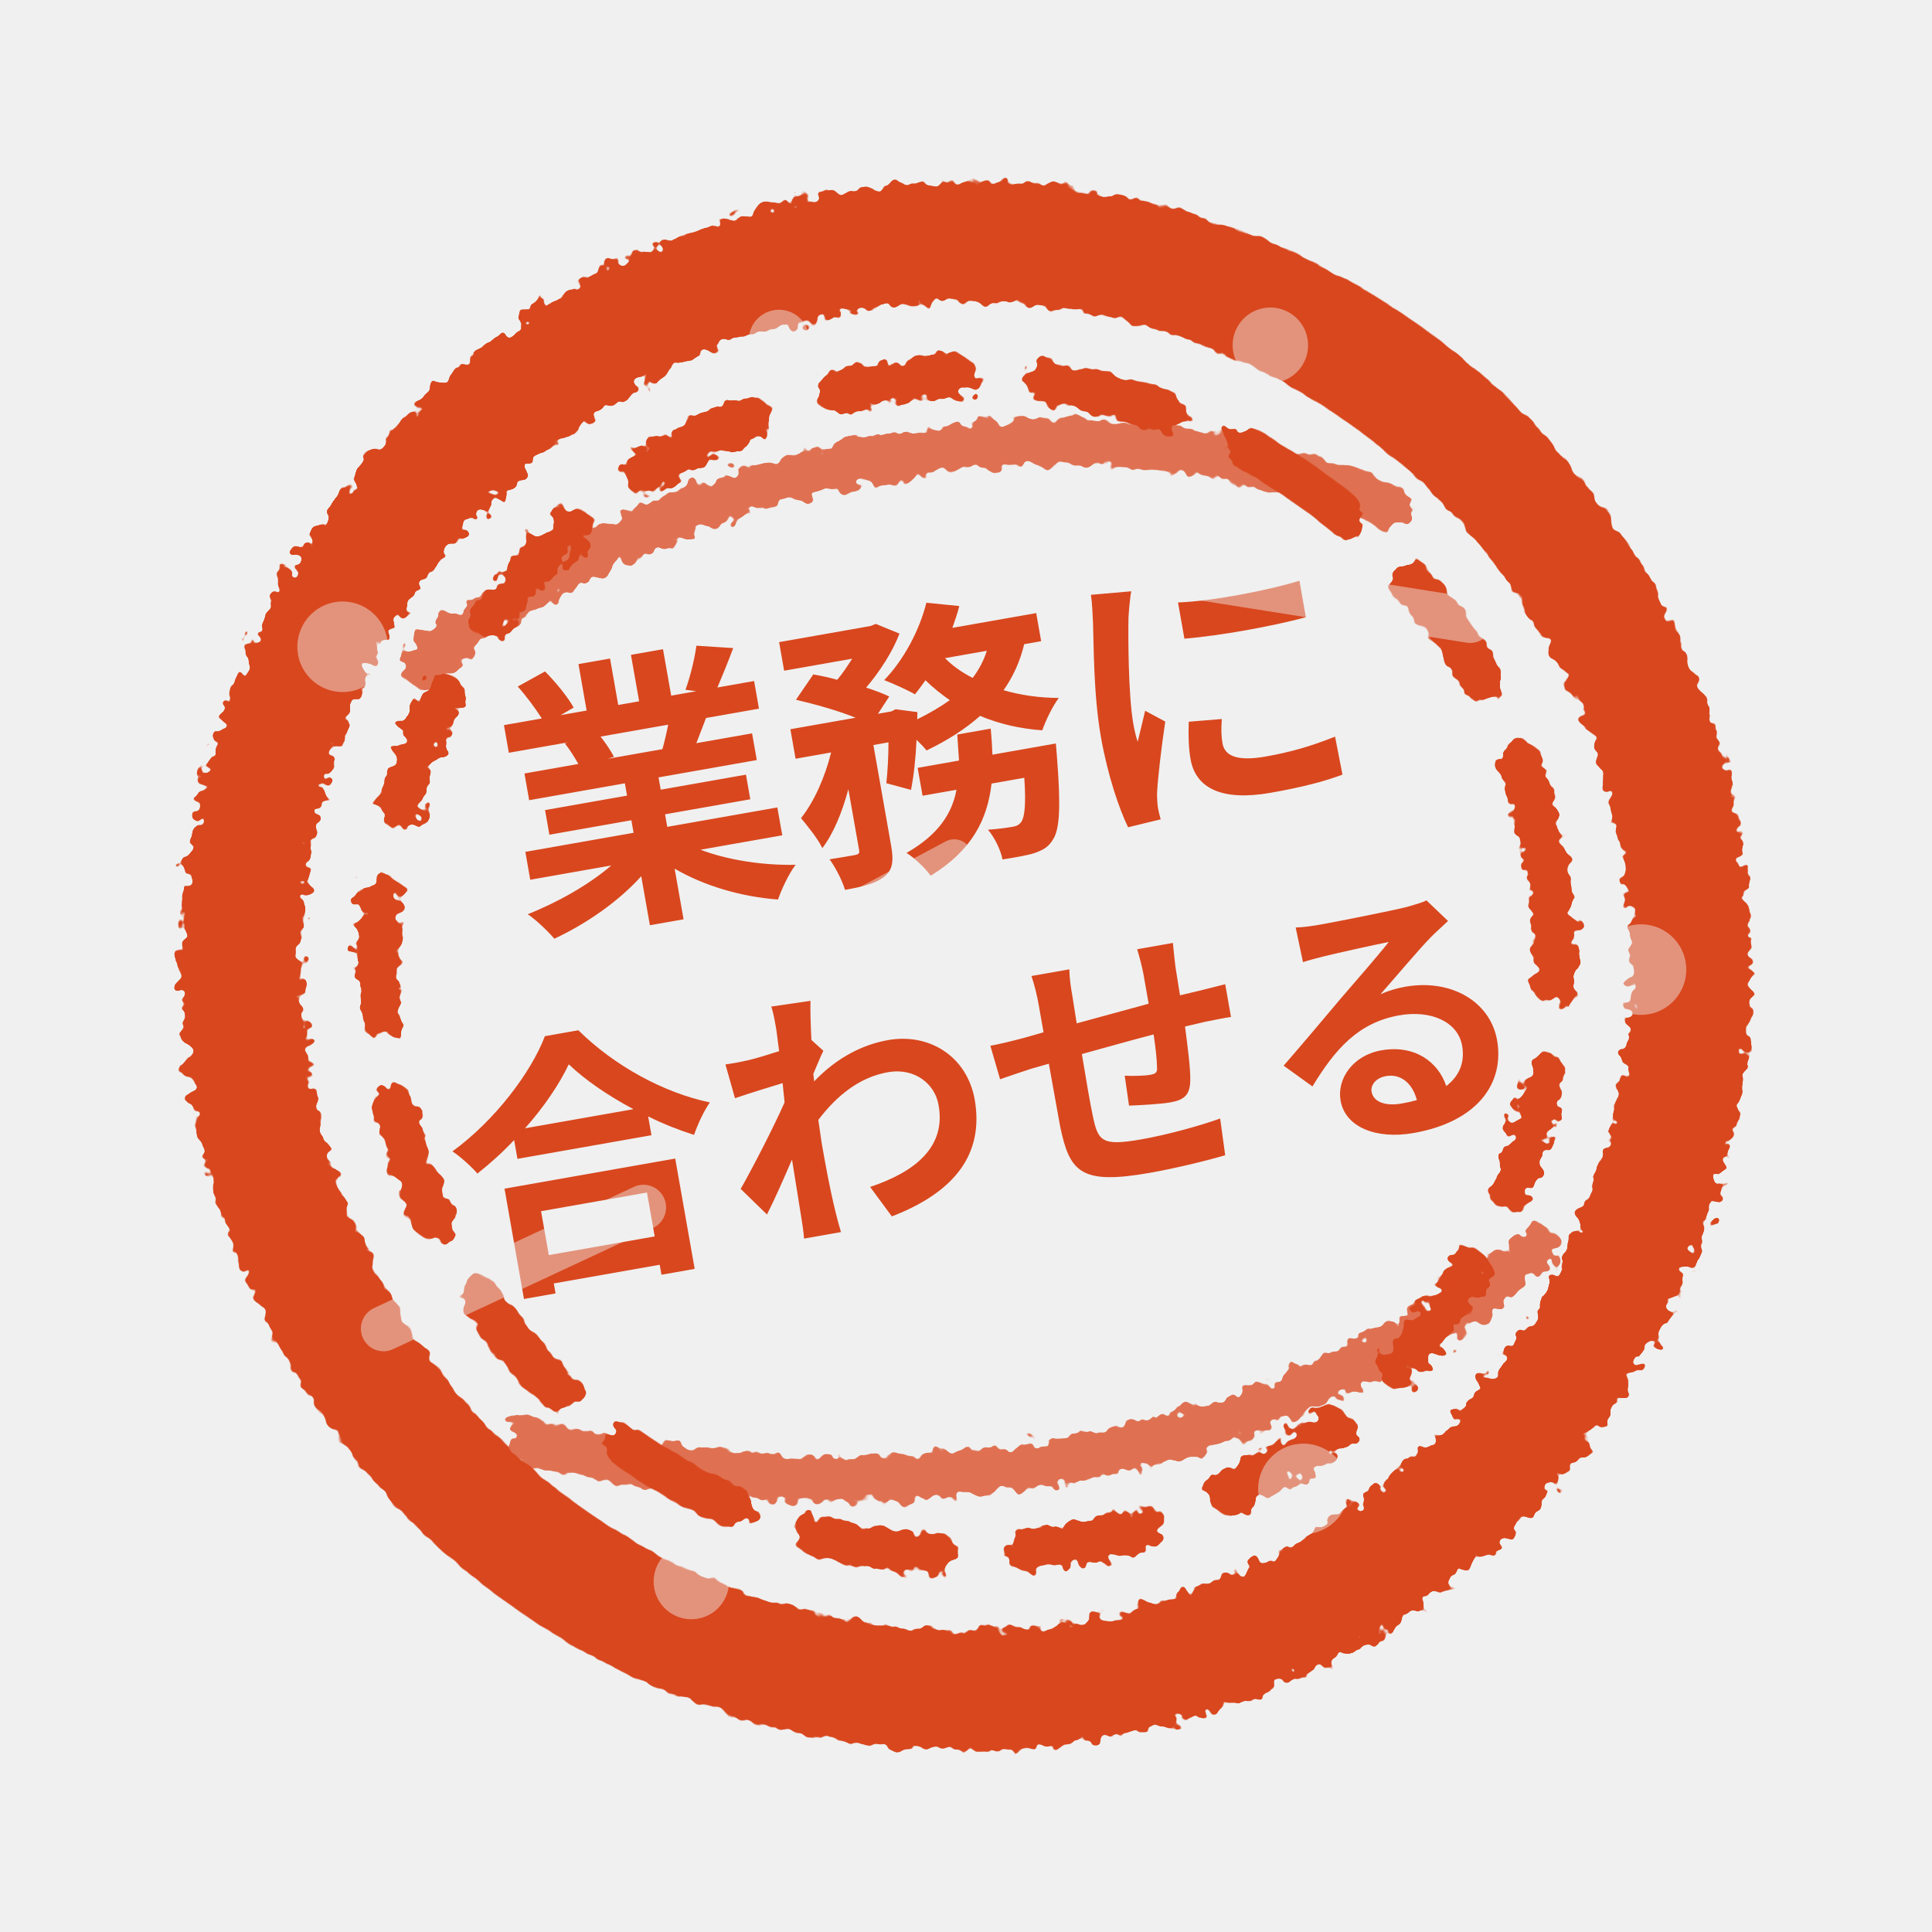
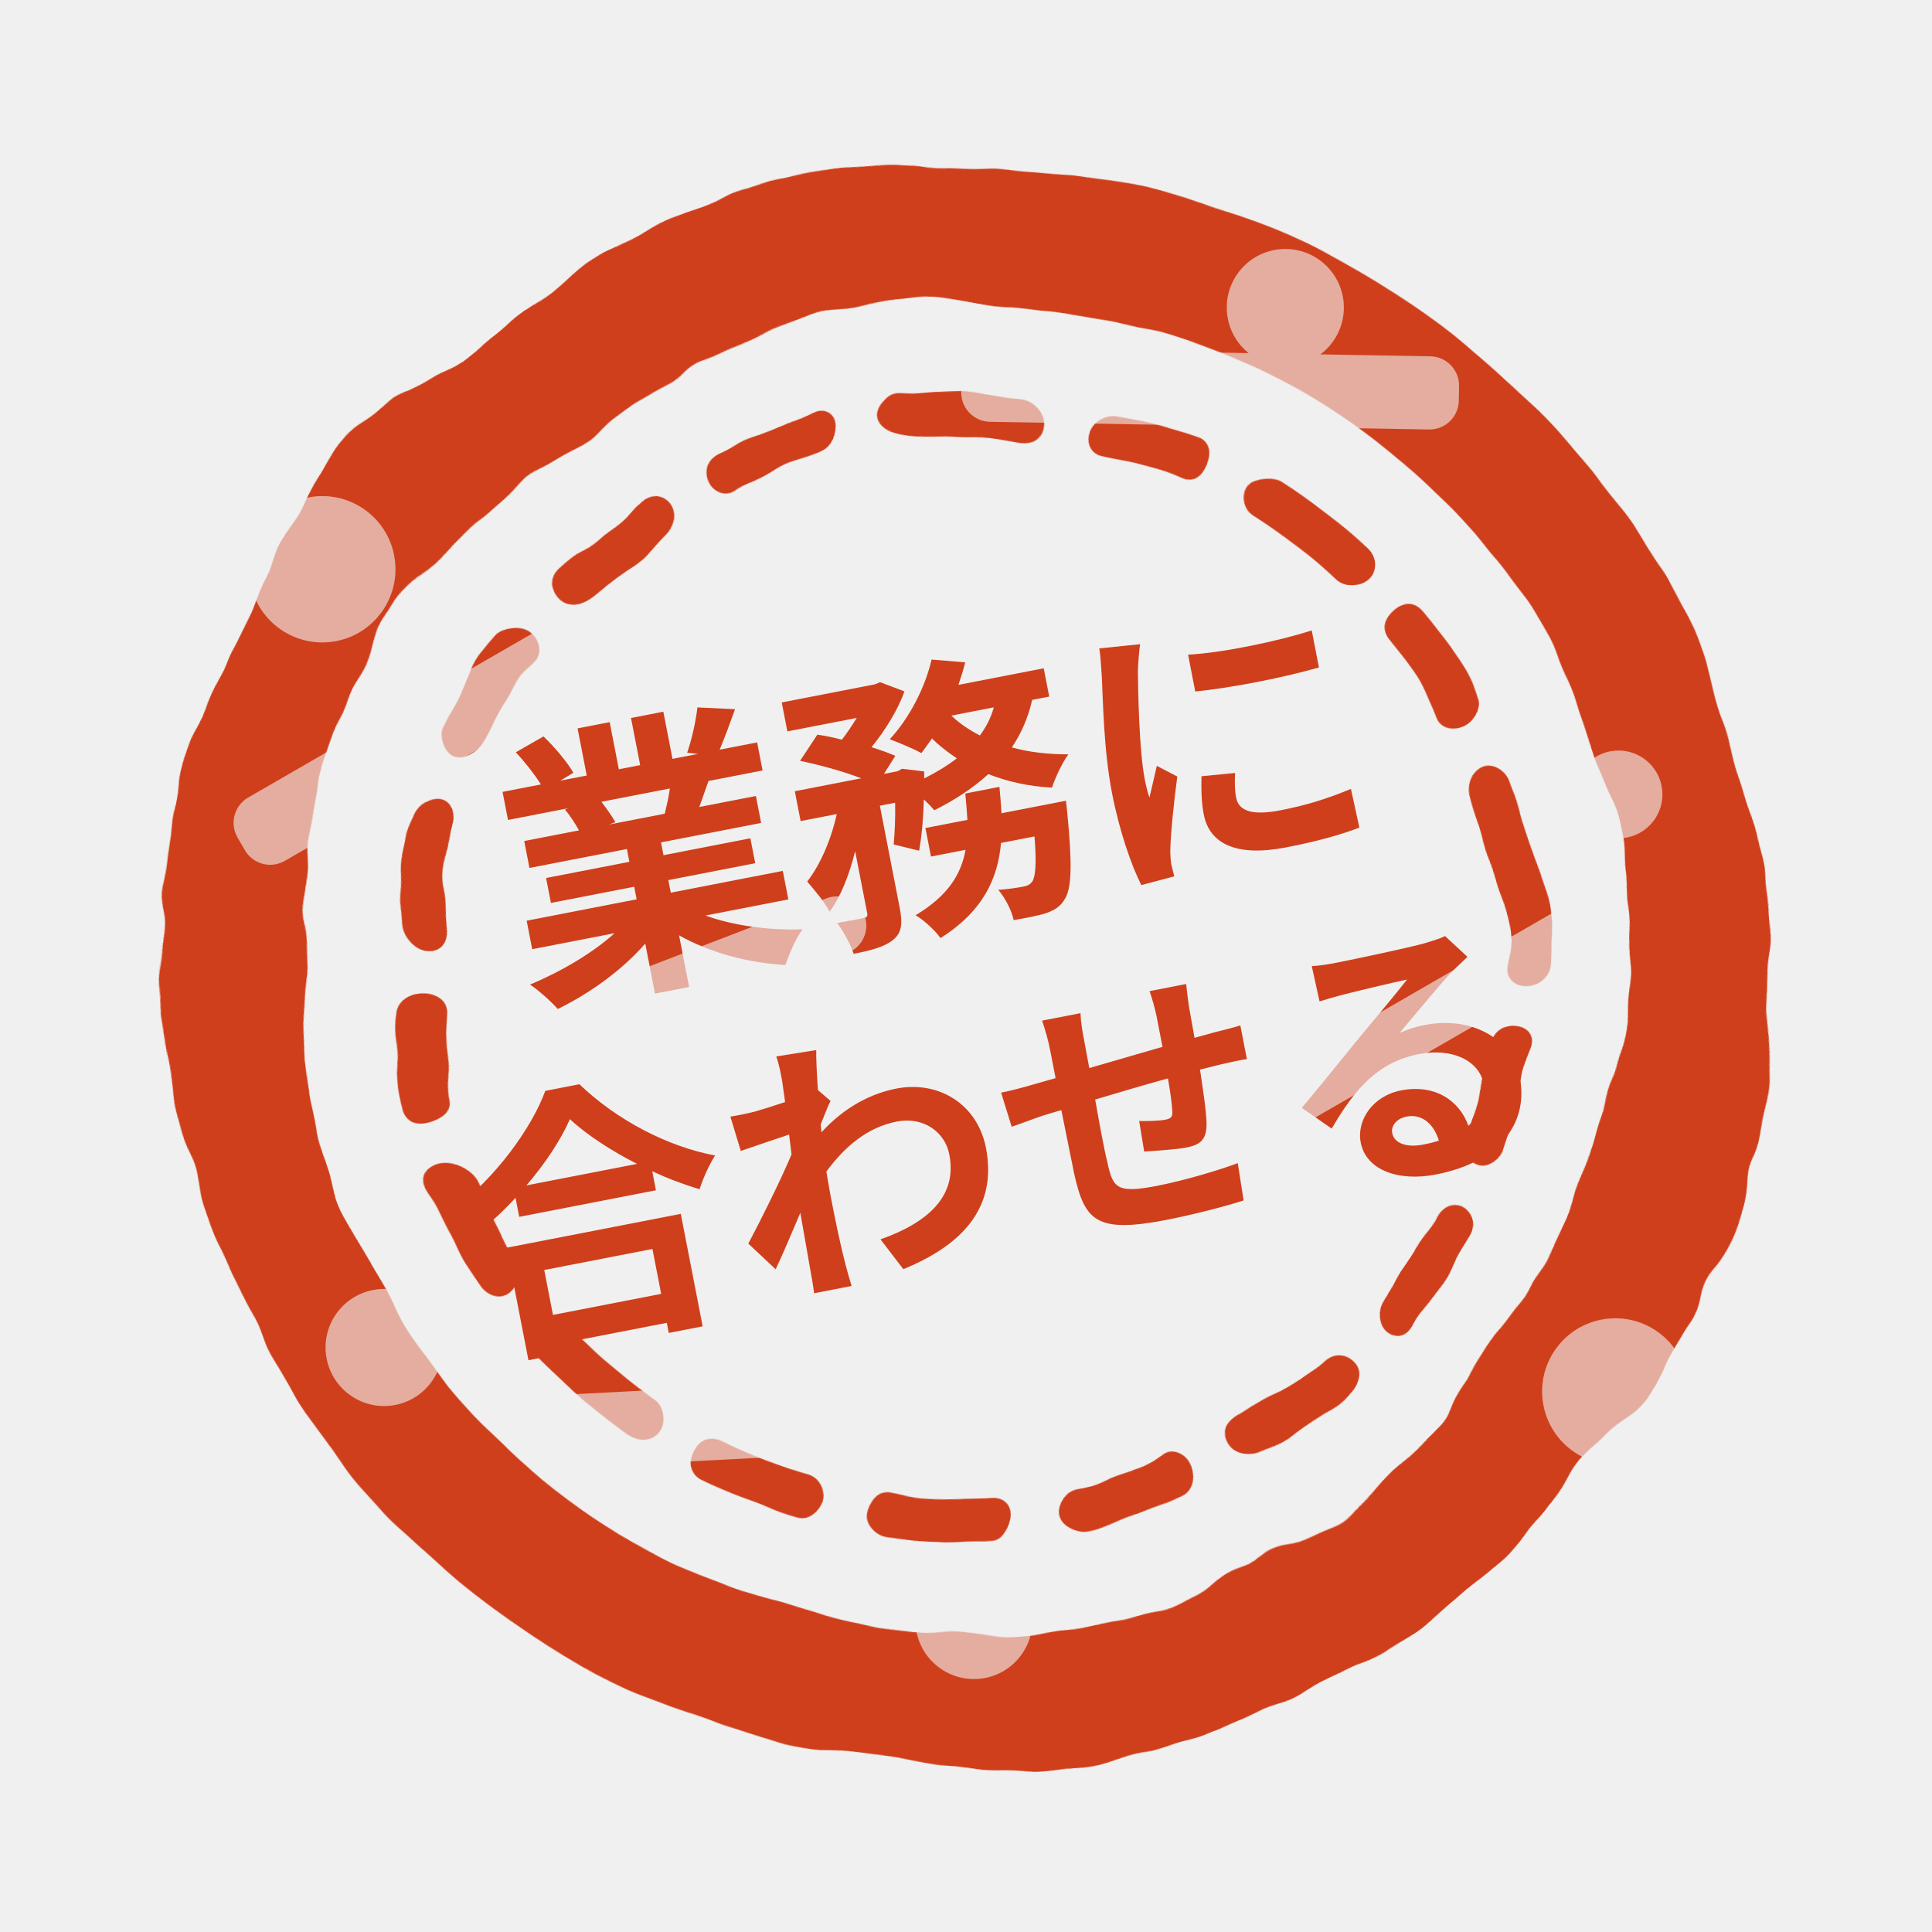
- <svg xmlns="http://www.w3.org/2000/svg" width="128" height="128" viewBox="0 0 128 128" role="img" aria-label="業務に合わせる">
+ <svg xmlns="http://www.w3.org/2000/svg" width="132" height="132" viewBox="0 0 132 132" role="img" aria-label="業務に合わせる">
  <defs>
-     <filter id="rough-custom">
-       <feTurbulence type="fractalNoise" baseFrequency="0.9" numOctaves="2" seed="33" />
-       <feDisplacementMap in="SourceGraphic" scale="1.8" />
+     <filter id="stamp-rough-custom">
+       <feTurbulence type="fractalNoise" baseFrequency="0.055" numOctaves="4" seed="63" />
+       <feDisplacementMap in="SourceGraphic" scale="3" />
    </filter>
-     <mask id="distress-custom">
-       <rect width="128" height="128" fill="white" />
-       <g fill="black" opacity=".45">
-         <circle cx="27" cy="36" r="3" />
-         <circle cx="91" cy="27" r="2.5" />
-         <circle cx="108" cy="72" r="3" />
-         <circle cx="39" cy="101" r="2.5" />
-         <circle cx="80" cy="102" r="3" />
-         <circle cx="59" cy="21" r="2" />
-         <rect x="20" y="77" width="22" height="3" rx="1.5" transform="rotate(-15 31 78.5)" />
-         <rect x="78" y="42" width="25" height="3" rx="1.5" transform="rotate(19 90 43.5)" />
-         <rect x="48" y="58" width="18" height="2.5" rx="1.2" transform="rotate(-18 57 59)" />
+     <mask id="stamp-ink-custom">
+       <rect width="132" height="132" fill="white" />
+       <g fill="black" opacity=".62">
+         <circle cx="28" cy="31" r="5" />
+         <circle cx="96" cy="26" r="4" />
+         <circle cx="112" cy="63" r="3" />
+         <circle cx="104" cy="103" r="5" />
+         <circle cx="58" cy="110" r="4" />
+         <circle cx="22" cy="84" r="4" />
+         <rect x="18" y="41" width="31" height="5" rx="2" transform="rotate(-19 33 43)" />
+         <rect x="73" y="28" width="34" height="5" rx="2" transform="rotate(12 90 30)" />
+         <rect x="30" y="92" width="42" height="5" rx="2" transform="rotate(8 51 94)" />
+         <rect x="80" y="74" width="30" height="4" rx="2" transform="rotate(-19 95 76)" />
+         <rect x="41" y="61" width="19" height="4" rx="2" transform="rotate(-10 50 63)" />
      </g>
    </mask>
  </defs>
-   <g transform="rotate(-10 64 64)" filter="url(#rough-custom)" mask="url(#distress-custom)" fill="none" stroke="#d9471e" stroke-linecap="round" stroke-linejoin="round">
-     <circle cx="64" cy="64" r="48" stroke-width="8" />
-     <circle cx="64" cy="64" r="39" stroke-width="2.8" stroke-dasharray="8 6" />
-     <path d="M32 38c18-10 45-12 65 1M30 90c21 9 47 11 68-1" stroke-width="3" opacity=".75" />
+   <g transform="rotate(-11 66 66)" filter="url(#stamp-rough-custom)" mask="url(#stamp-ink-custom)" fill="none" stroke="#cf3f1b" stroke-linecap="round" stroke-linejoin="round">
+     <circle cx="66" cy="66" r="50" stroke-width="9" />
+     <circle cx="66" cy="66" r="38" stroke-width="3" stroke-dasharray="7 6" />
  </g>
-   <g transform="rotate(-10 64 64)" fill="#d9471e" font-family="Yu Gothic, Meiryo, sans-serif" font-weight="900" text-anchor="middle" mask="url(#distress-custom)">
-     <text x="64" y="56" font-size="19">業務に</text>
-     <text x="64" y="79" font-size="18">合わせる</text>
+   <g transform="rotate(-11 66 66)" fill="#cf3f1b" font-family="Yu Gothic, Meiryo, sans-serif" font-weight="900" text-anchor="middle" mask="url(#stamp-ink-custom)">
+     <text x="66" y="62" font-size="20">業務に</text>
+     <text x="66" y="85" font-size="19">合わせる</text>
  </g>
</svg>
